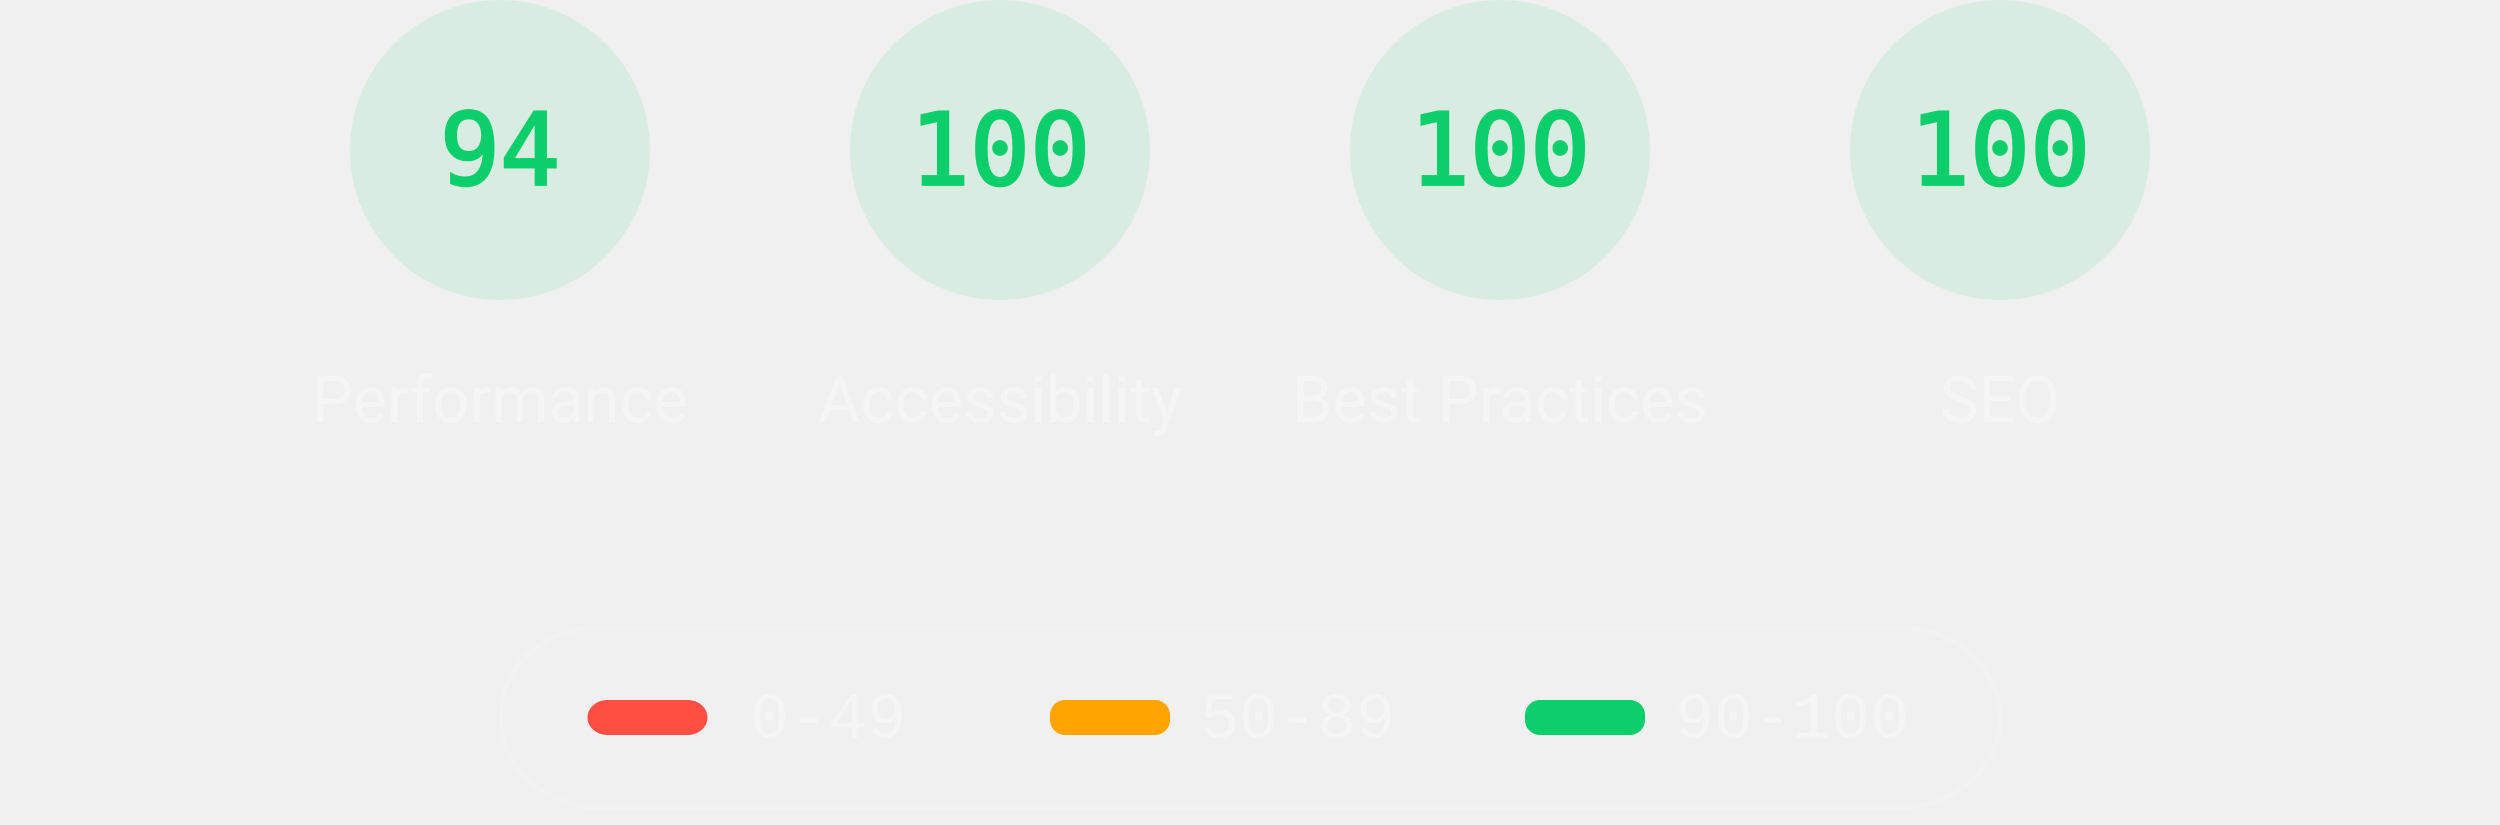
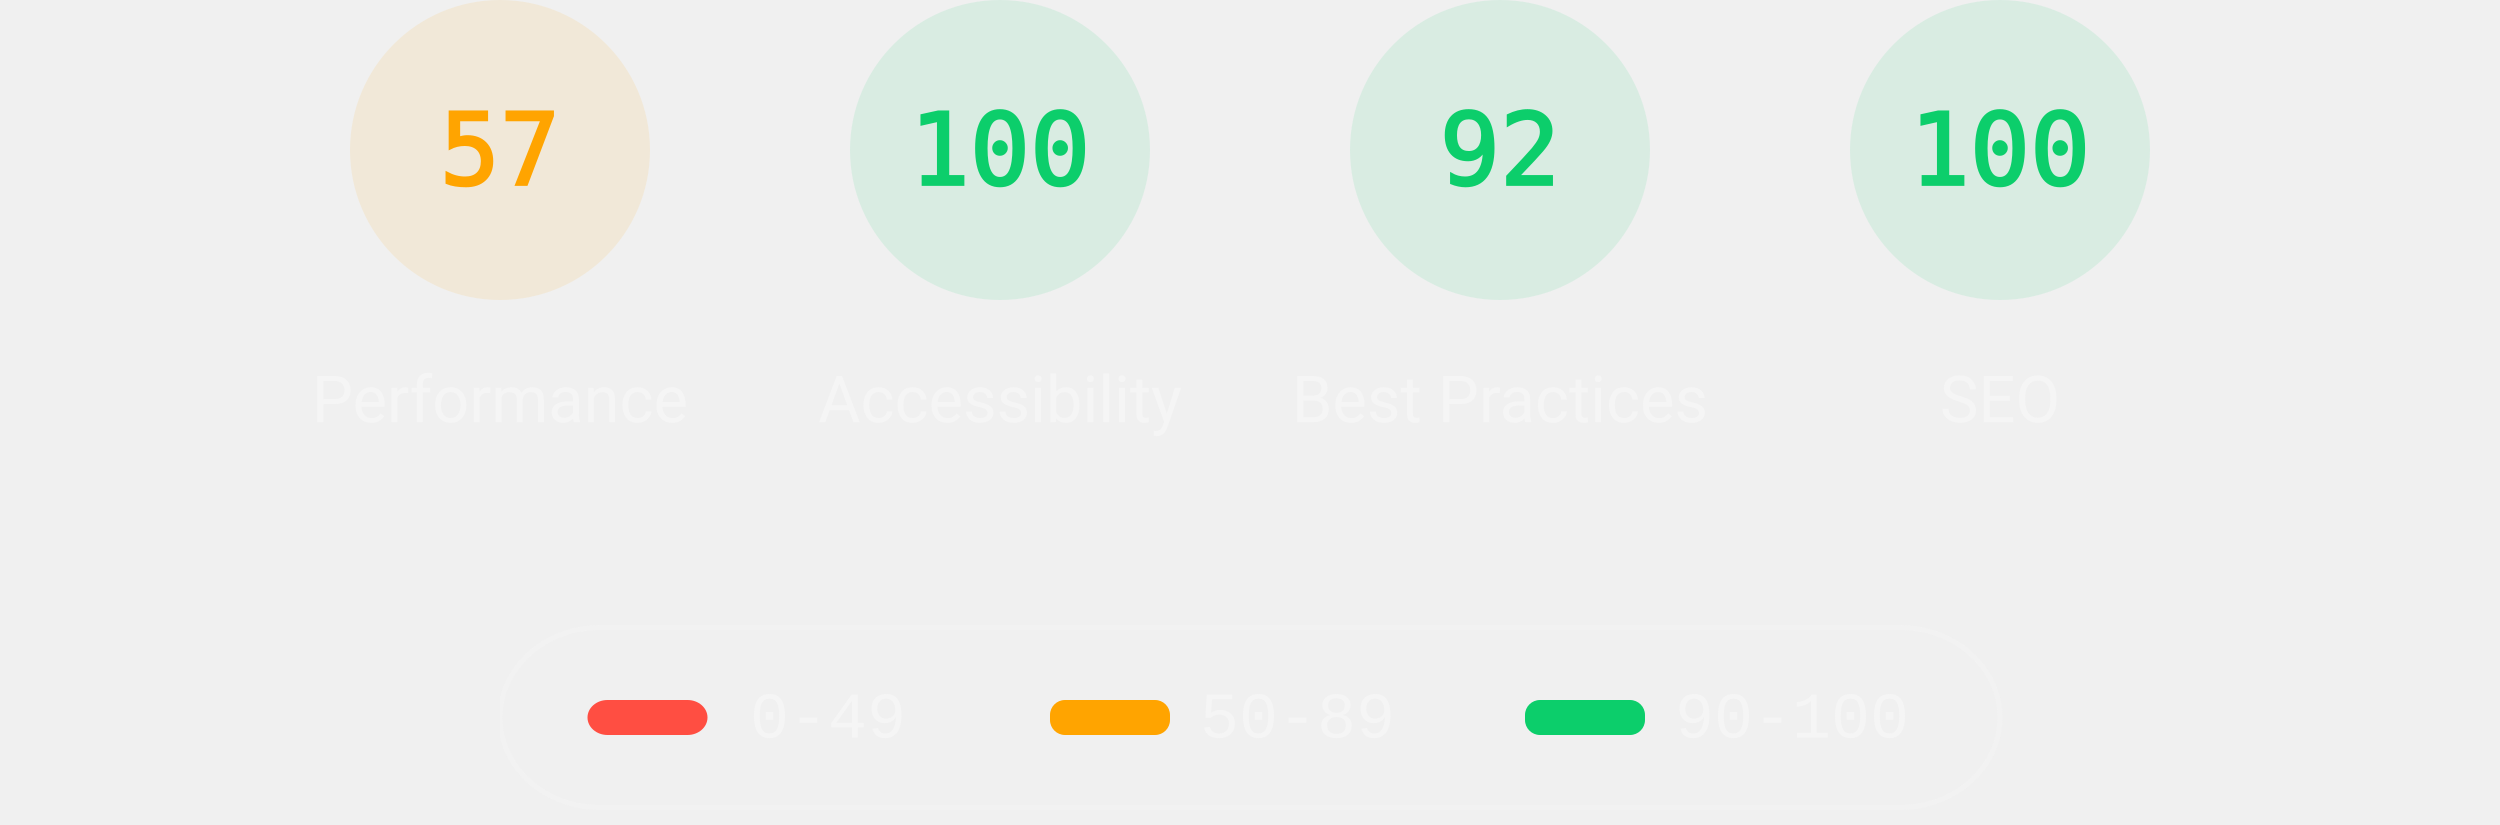
<svg xmlns="http://www.w3.org/2000/svg" class="theme--dark" fill="none" width="1000" height="330">
  <style>
			.gauge-base {
				opacity: 0.1
			}

			.gauge-arc {
				fill: none;
				animation-delay: 250ms;
				stroke-linecap: round;
				transform: rotate(-90deg);
				transform-origin: 100px 60px;
				animation: load-gauge 1s ease forwards
			}

			.guage-text {
				font-size: 40px;
				font-family: monospace;
				text-align: center
			}

			.guage-red {
				color: #ff4e42;
				fill: #ff4e42;
				stroke: #ff4e42
			}
			.guage-orange {
				color: #ffa400;
				fill: #ffa400;
				stroke: #ffa400
			}
			.guage-green {
				color: #0cce6b;
				fill: #0cce6b;
				stroke: #0cce6b
			}
			.theme--agnostic .guage-undefined {
				color: #5c5c5c;
				fill: #5c5c5c;
				stroke: #5c5c5c
			}
			.theme--light .guage-undefined {
				color: #1e1e1e;
				fill: #1e1e1e;
				stroke: #1e1e1e
			}
			.theme--dark .guage-undefined {
				color: #f5f5f5;
				fill: #f5f5f5;
				stroke: #f5f5f5
			}

			.guage-title {
				stroke: none;
				font-size: 26px;
				line-height: 26px;
				font-family: Roboto, Halvetica, Arial, sans-serif
			}
			.metric.guage-title {
				font-family: 'Courier New', Courier, monospace
			}
			.theme--agnostic .guage-title {
				color: #737373;
				fill: #737373
			}
			.theme--light .guage-title {
				color: #212121;
				fill: #212121
			}
			.theme--dark .guage-title {
				color: #f5f5f5;
				fill: #f5f5f5
			}

			@keyframes load-gauge {
				from {
					stroke-dasharray: 0 352.858
				}
			}
			.lh-gauge--pwa__disc {
				fill: #e0e0e0
			}
			.lh-gauge--pwa__logo {
				position: relative;
				fill: #b0b0b0
			}
			.lh-gauge--pwa__invisible {
				display: none
			}
			.lh-gauge--pwa__visible {
				display: inline
			}
			.guage-invisible {
				display: none
			}
			.lh-gauge--pwa__logo--primary-color {
				fill: #304ffe
			}
			.theme--agnostic .lh-gauge--pwa__logo--secondary-color {
				fill: #787878
			}
			.theme--light .lh-gauge--pwa__logo--secondary-color {
				fill: #3d3d3d
			}
			.theme--dark .lh-gauge--pwa__logo--secondary-color {
				fill: #d8b6b6
			}
			.theme--light #svg_2 {
				stroke: #00000022
			}
			.theme--agnostic #svg_2 {
				stroke: #616161
			}
			.theme--light #svg_2 {
				stroke: #00000022
			}
			.theme--dark #svg_2 {
				stroke: #f5f5f566
			}
		</style>
-   <svg class="guage-div guage-perf guage-green" viewBox="0 0 200 200" width="200" height="200" x="100" y="0">
-     <circle class="gauge-base" r="56" cx="100" cy="60" stroke-width="8" />
-     <circle class="gauge-arc guage-arc-1" r="56" cx="100" cy="60" stroke-width="8" style="stroke-dasharray: 330.747, 351.858;" />
-     <text class="guage-text" x="100px" y="60px" alignment-baseline="central" dominant-baseline="central" text-anchor="middle">94</text>
+   <svg class="guage-div guage-perf guage-orange" viewBox="0 0 200 200" width="200" height="200" x="100" y="0">
+     <circle class="gauge-base" r="56" cx="100" cy="60" stroke-width="8" />
+     <circle class="gauge-arc guage-arc-1" r="56" cx="100" cy="60" stroke-width="8" style="stroke-dasharray: 200.559, 351.858;" />
+     <text class="guage-text" x="100px" y="60px" alignment-baseline="central" dominant-baseline="central" text-anchor="middle">57</text>
    <text class="guage-title" x="100px" y="160px" alignment-baseline="central" dominant-baseline="central" text-anchor="middle">Performance</text>
  </svg>
  <svg class="guage-div guage-acc guage-green" viewBox="0 0 200 200" width="200" height="200" x="300" y="0">
    <circle class="gauge-base" r="56" cx="100" cy="60" stroke-width="8" />
    <circle class="gauge-arc guage-arc-2" r="56" cx="100" cy="60" stroke-width="8" style="stroke-dasharray: 351.858, 351.858;" />
    <text class="guage-text" x="100px" y="60px" alignment-baseline="central" dominant-baseline="central" text-anchor="middle">100</text>
    <text class="guage-title" x="100px" y="160px" alignment-baseline="central" dominant-baseline="central" text-anchor="middle">Accessibility</text>
  </svg>
  <svg class="guage-div guage-best guage-green" viewBox="0 0 200 200" width="200" height="200" x="500" y="0">
    <circle class="gauge-base" r="56" cx="100" cy="60" stroke-width="8" />
-     <circle class="gauge-arc guage-arc-3" r="56" cx="100" cy="60" stroke-width="8" style="stroke-dasharray: 351.858, 351.858;" />
-     <text class="guage-text" x="100px" y="60px" alignment-baseline="central" dominant-baseline="central" text-anchor="middle">100</text>
+     <circle class="gauge-arc guage-arc-3" r="56" cx="100" cy="60" stroke-width="8" style="stroke-dasharray: 323.709, 351.858;" />
+     <text class="guage-text" x="100px" y="60px" alignment-baseline="central" dominant-baseline="central" text-anchor="middle">92</text>
    <text class="guage-title" x="100px" y="160px" alignment-baseline="central" dominant-baseline="central" text-anchor="middle">Best Practices</text>
  </svg>
  <svg class="guage-div guage-seo guage-green" viewBox="0 0 200 200" width="200" height="200" x="700" y="0">
    <circle class="gauge-base" r="56" cx="100" cy="60" stroke-width="8" />
    <circle class="gauge-arc guage-arc-4" r="56" cx="100" cy="60" stroke-width="8" style="stroke-dasharray: 351.858, 351.858;" />
    <text class="guage-text" x="100px" y="60px" alignment-baseline="central" dominant-baseline="central" text-anchor="middle">100</text>
    <text class="guage-title" x="100px" y="160px" alignment-baseline="central" dominant-baseline="central" text-anchor="middle">SEO</text>
  </svg>
  <svg class="guage-div guage-pwa guage-invisible" viewBox="0 0 200 200" width="200" height="200" x="900" y="0">
    <svg viewBox="0 0 60 60" width="112" height="112" x="44" y="4">
      <defs>
        <linearGradient id="lh-gauge--pwa__check-circle__gradient-0" x1="50%" y1="0%" x2="50%" y2="100%">
          <stop stop-color="#00C852" offset="0%" />
          <stop stop-color="#009688" offset="100%" />
        </linearGradient>
        <linearGradient id="lh-gauge--pwa__installable__shadow-gradient-0" x1="76.056%" x2="24.111%" y1="82.995%" y2="24.735%">
          <stop stop-color="#A5D6A7" offset="0%" />
          <stop stop-color="#80CBC4" offset="100%" />
        </linearGradient>
        <linearGradient id="lh-gauge--pwa__fast-reliable__shadow-gradient-0" x1="76.056%" y1="82.995%" x2="25.678%" y2="26.493%">
          <stop stop-color="#64B5F6" offset="0%" />
          <stop stop-color="#2979FF" offset="100%" />
        </linearGradient>
        <g id="lh-gauge--pwa__fast-reliable-badge-0">
          <circle fill="#FFFFFF" cx="10" cy="10" r="10" />
          <path fill="#304FFE" d="M10 3.58l5.25 2.34v3.5c0 3.23-2.24 6.26-5.25 7-3.01-.74-5.25-3.77-5.25-7v-3.5L10 3.58zm-.47 10.74l2.76-4.83.03-.07c.04-.08 0-.24-.22-.24h-1.64l.47-3.26h-.47l-2.7 4.77c-.02.01.05-.1-.04.05-.09.16-.1.31.18.31h1.63l-.47 3.27h.47z" />
        </g>
        <g id="lh-gauge--pwa__installable-badge-0">
          <circle fill="#FFFFFF" cx="10" cy="10" r="10" />
          <path fill="#009688" d="M10 4.167A5.835 5.835 0 0 0 4.167 10 5.835 5.835 0 0 0 10 15.833 5.835 5.835 0 0 0 15.833 10 5.835 5.835 0 0 0 10 4.167zm2.917 6.416h-2.334v2.334H9.417v-2.334H7.083V9.417h2.334V7.083h1.166v2.334h2.334v1.166z" />
        </g>
      </defs>
      <g stroke="none" fill-rule="nonzero">
        <circle class="lh-gauge--pwa__disc" cx="30" cy="30" r="30" />
        <g class="lh-gauge--pwa__logo">
          <path d="M35.66 19.39l.7-1.75h2L37.4 15 38.6 12l3.4 9h-2.51l-.58-1.61z" />
          <path d="M33.52 21l3.65-9h-2.42l-2.5 5.82L30.5 12h-1.86l-1.9 5.82-1.35-2.65-1.21 3.72L25.4 21h2.38l1.72-5.2 1.64 5.2z" />
          <path fill-rule="nonzero" d="M20.3 17.91h1.48c.45 0 .85-.05 1.2-.15l.39-1.18 1.07-3.3a2.64 2.64 0 0 0-.28-.37c-.55-.6-1.36-.91-2.42-.91H18v9h2.3V17.9zm1.96-3.84c.22.22.33.5.33.87 0 .36-.1.65-.29.87-.2.23-.59.35-1.15.35h-.86v-2.41h.87c.52 0 .89.1 1.1.32z" />
        </g>
        <rect class="lh-gauge--pwa__component lh-gauge--pwa__na-line lh-gauge--pwa__invisible" fill="#FFFFFF" x="20" y="32" width="20" height="4" rx="2" />
        <g class="lh-gauge--pwa__component lh-gauge--pwa__fast-reliable-badge lh-gauge--pwa__invisible" transform="translate(20, 29)">
          <path fill="url(#lh-gauge--pwa__fast-reliable__shadow-gradient-0)" d="M33.63 19.49A30 30 0 0 1 16.2 30.36L3 17.14 17.14 3l16.49 16.49z" />
          <use href="#lh-gauge--pwa__fast-reliable-badge-0" />
        </g>
        <g class="lh-gauge--pwa__component lh-gauge--pwa__installable-badge lh-gauge--pwa__invisible" transform="translate(20, 29)">
          <path fill="url(#lh-gauge--pwa__installable__shadow-gradient-0)" d="M33.629 19.487c-4.272 5.453-10.391 9.39-17.415 10.869L3 17.142 17.142 3 33.63 19.487z" />
          <use href="#lh-gauge--pwa__installable-badge-0" />
        </g>
        <g class="lh-gauge--pwa__component lh-gauge--pwa__fast-reliable-installable-badges lh-gauge--pwa__invisible">
          <g transform="translate(8, 29)">
            <path fill="url(#lh-gauge--pwa__fast-reliable__shadow-gradient-0)" d="M16.321 30.463L3 17.143 17.142 3l22.365 22.365A29.864 29.864 0 0 1 22 31c-1.942 0-3.84-.184-5.679-.537z" />
            <use href="#lh-gauge--pwa__fast-reliable-badge-0" />
          </g>
          <g transform="translate(32, 29)">
            <path fill="url(#lh-gauge--pwa__installable__shadow-gradient-0)" d="M25.982 11.84a30.107 30.107 0 0 1-13.08 15.203L3 17.143 17.142 3l8.84 8.84z" />
            <use href="#lh-gauge--pwa__installable-badge-0" />
          </g>
        </g>
        <g class="lh-gauge--pwa__component lh-gauge--pwa__check-circle lh-gauge--pwa__invisible" transform="translate(18, 28)">
          <circle fill="#FFFFFF" cx="12" cy="12" r="12" />
          <path fill="url(#lh-gauge--pwa__check-circle__gradient-0)" d="M12 2a10 10 0 1 0 0 20 10 10 0 0 0 0-20zm-2 15l-5-5 1.41-1.41L10 14.17l7.59-7.59L19 8l-9 9z" />
        </g>
      </g>
    </svg>
    <text class="guage-title" y="160px" alignment-baseline="central" dominant-baseline="central" text-anchor="middle">
      <tspan x="100px" dy="-6px">Progressive</tspan>
      <tspan x="100px" dy="30px">Web App</tspan>
    </text>
  </svg>
  <svg width="604" height="76" x="200" y="250">
    <g>
      <rect fill="none" id="canvas_background" height="80" width="604" y="-1" x="-1" />
      <g display="none" overflow="visible" y="0" x="0" height="100%" width="100%" id="canvasGrid">
        <rect fill="url(#gridpattern)" stroke-width="0" y="0" x="0" height="100%" width="100%" />
      </g>
    </g>
    <g>
      <rect fill-opacity="0" stroke-width="2" rx="40" id="svg_2" height="72" width="600" y="1" x="0" fill="#000000" />
      <rect stroke="#000" rx="8" id="svg_3" height="14" width="48" y="30" x="35" stroke-opacity="null" stroke-width="0" fill="#ff4e42" />
      <rect stroke="#000" rx="6" id="svg_4" height="14" width="48" y="30" x="220" stroke-opacity="null" stroke-width="0" fill="#ffa400" />
      <rect stroke="#000" rx="6" id="svg_5" height="14" width="48" y="30" x="410" stroke-opacity="null" stroke-width="0" fill="#0cce6b" />
      <text class="metric guage-title" xml:space="preserve" text-anchor="start" font-size="26" id="svg_6" y="45" x="100" stroke-opacity="null" stroke-width="0" stroke="#000">0-49</text>
      <text class="metric guage-title" xml:space="preserve" text-anchor="start" font-size="26" id="svg_7" y="45" x="280" stroke-opacity="null" stroke-width="0" stroke="#000">50-89</text>
      <text class="metric guage-title" xml:space="preserve" text-anchor="start" font-size="26" id="svg_8" y="45" x="470" stroke-opacity="null" stroke-width="0" stroke="#000">90-100</text>
    </g>
  </svg>
</svg>
